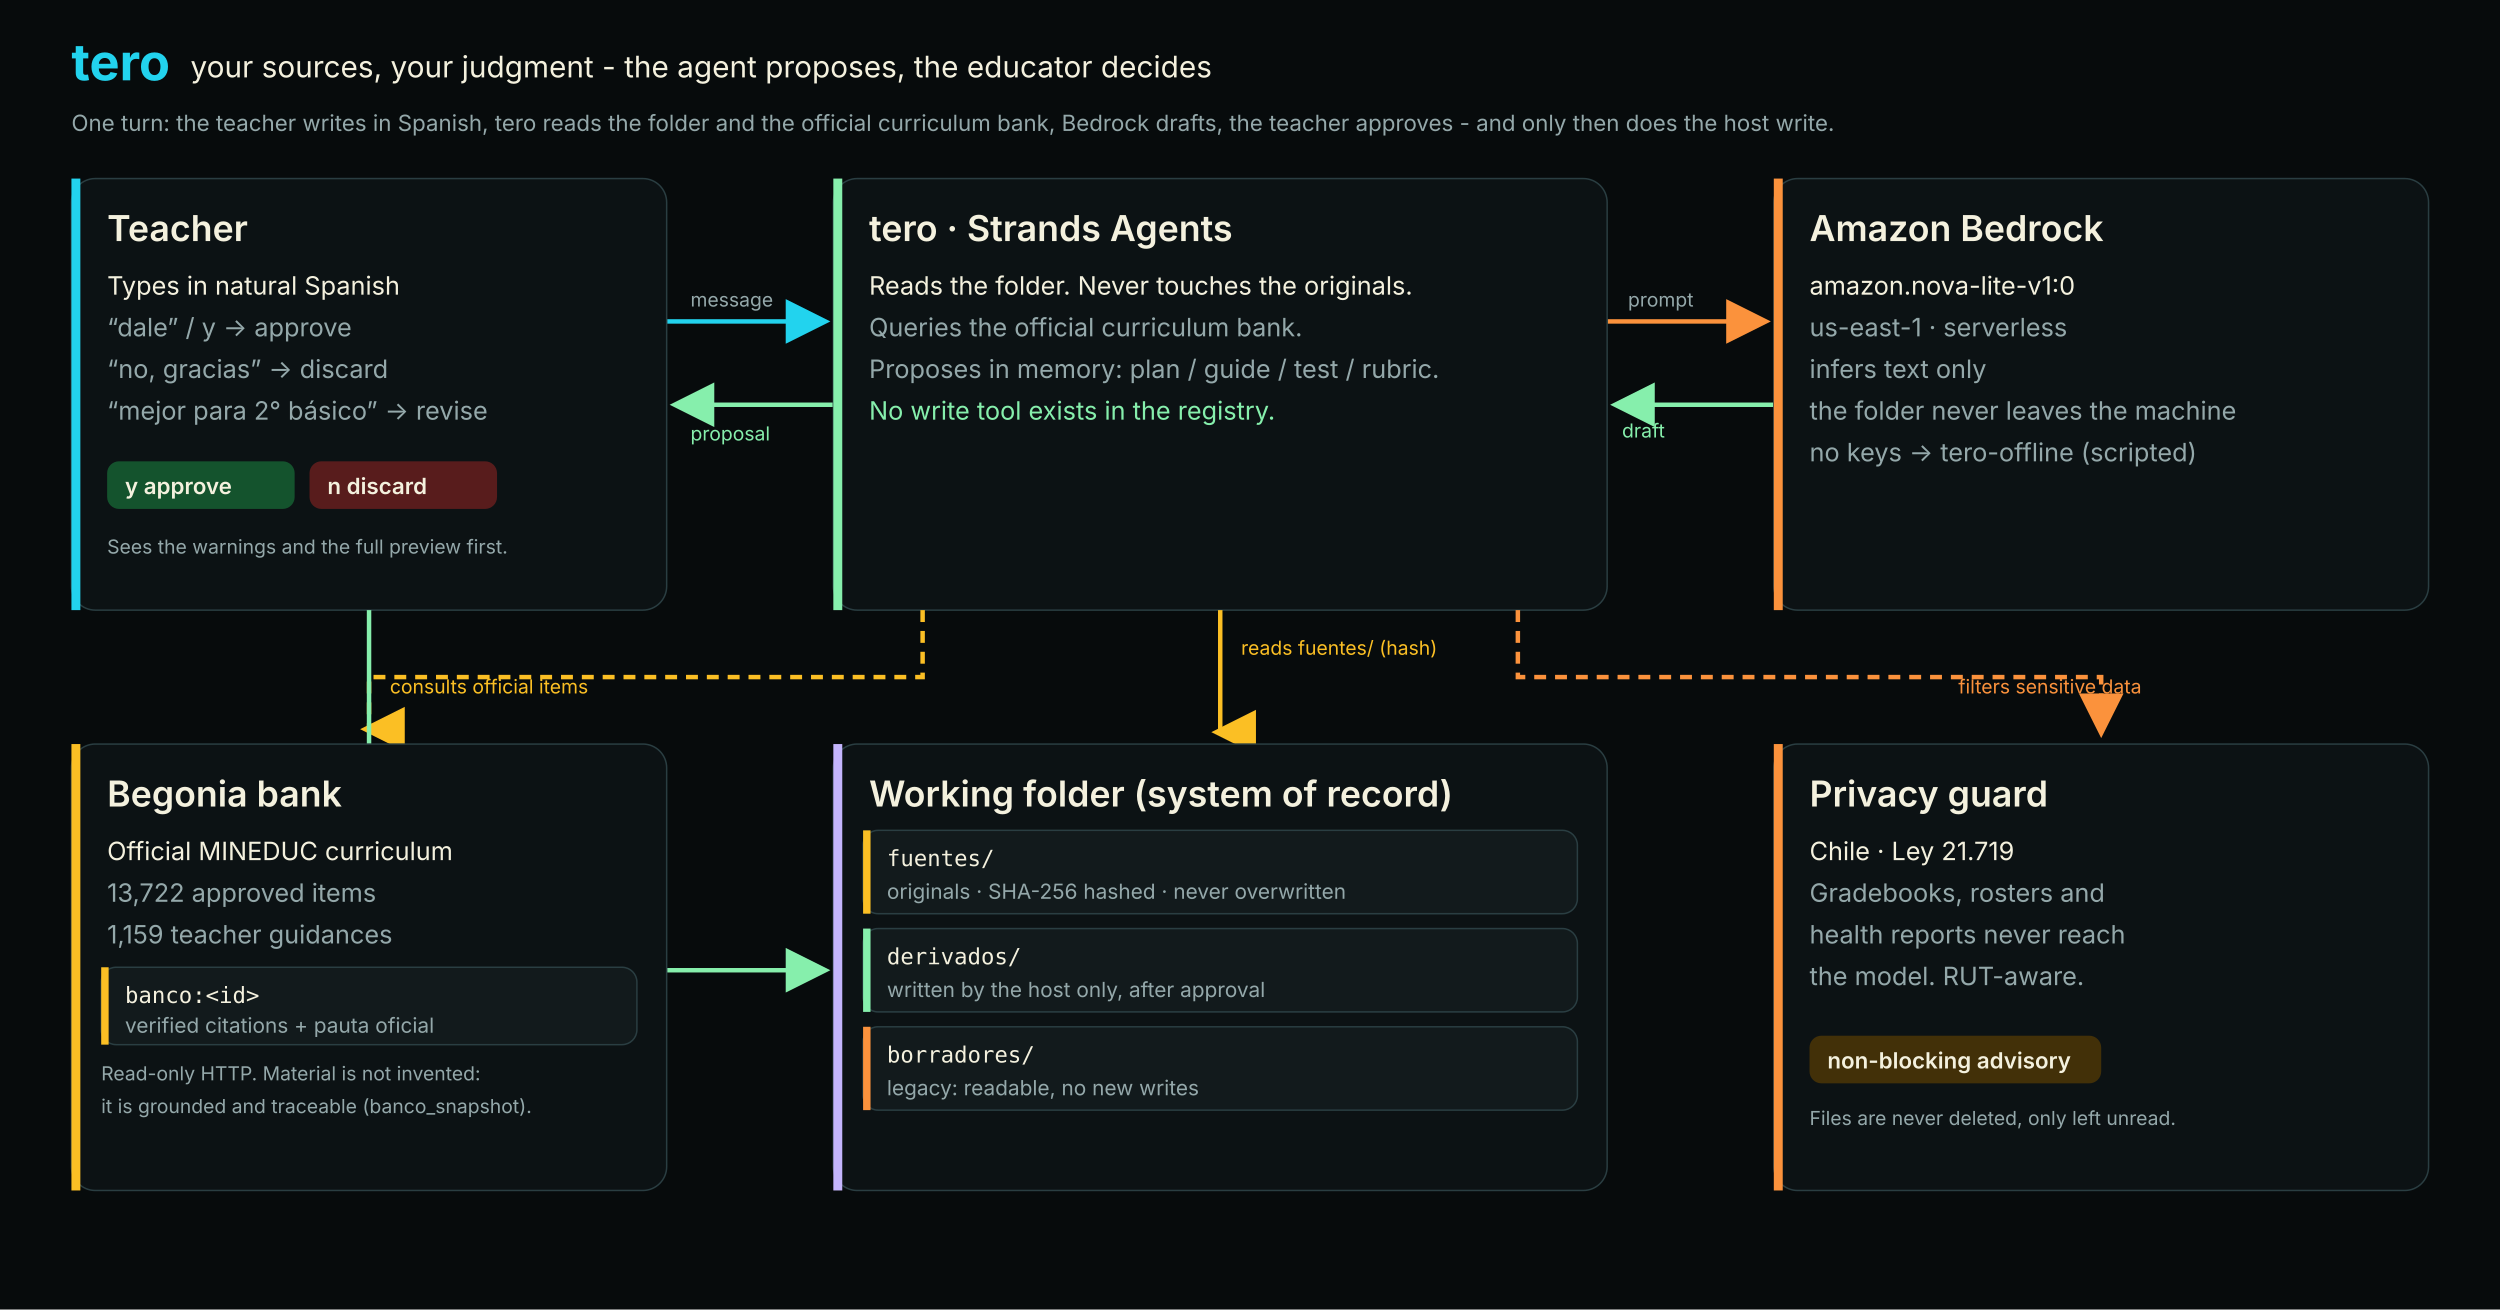
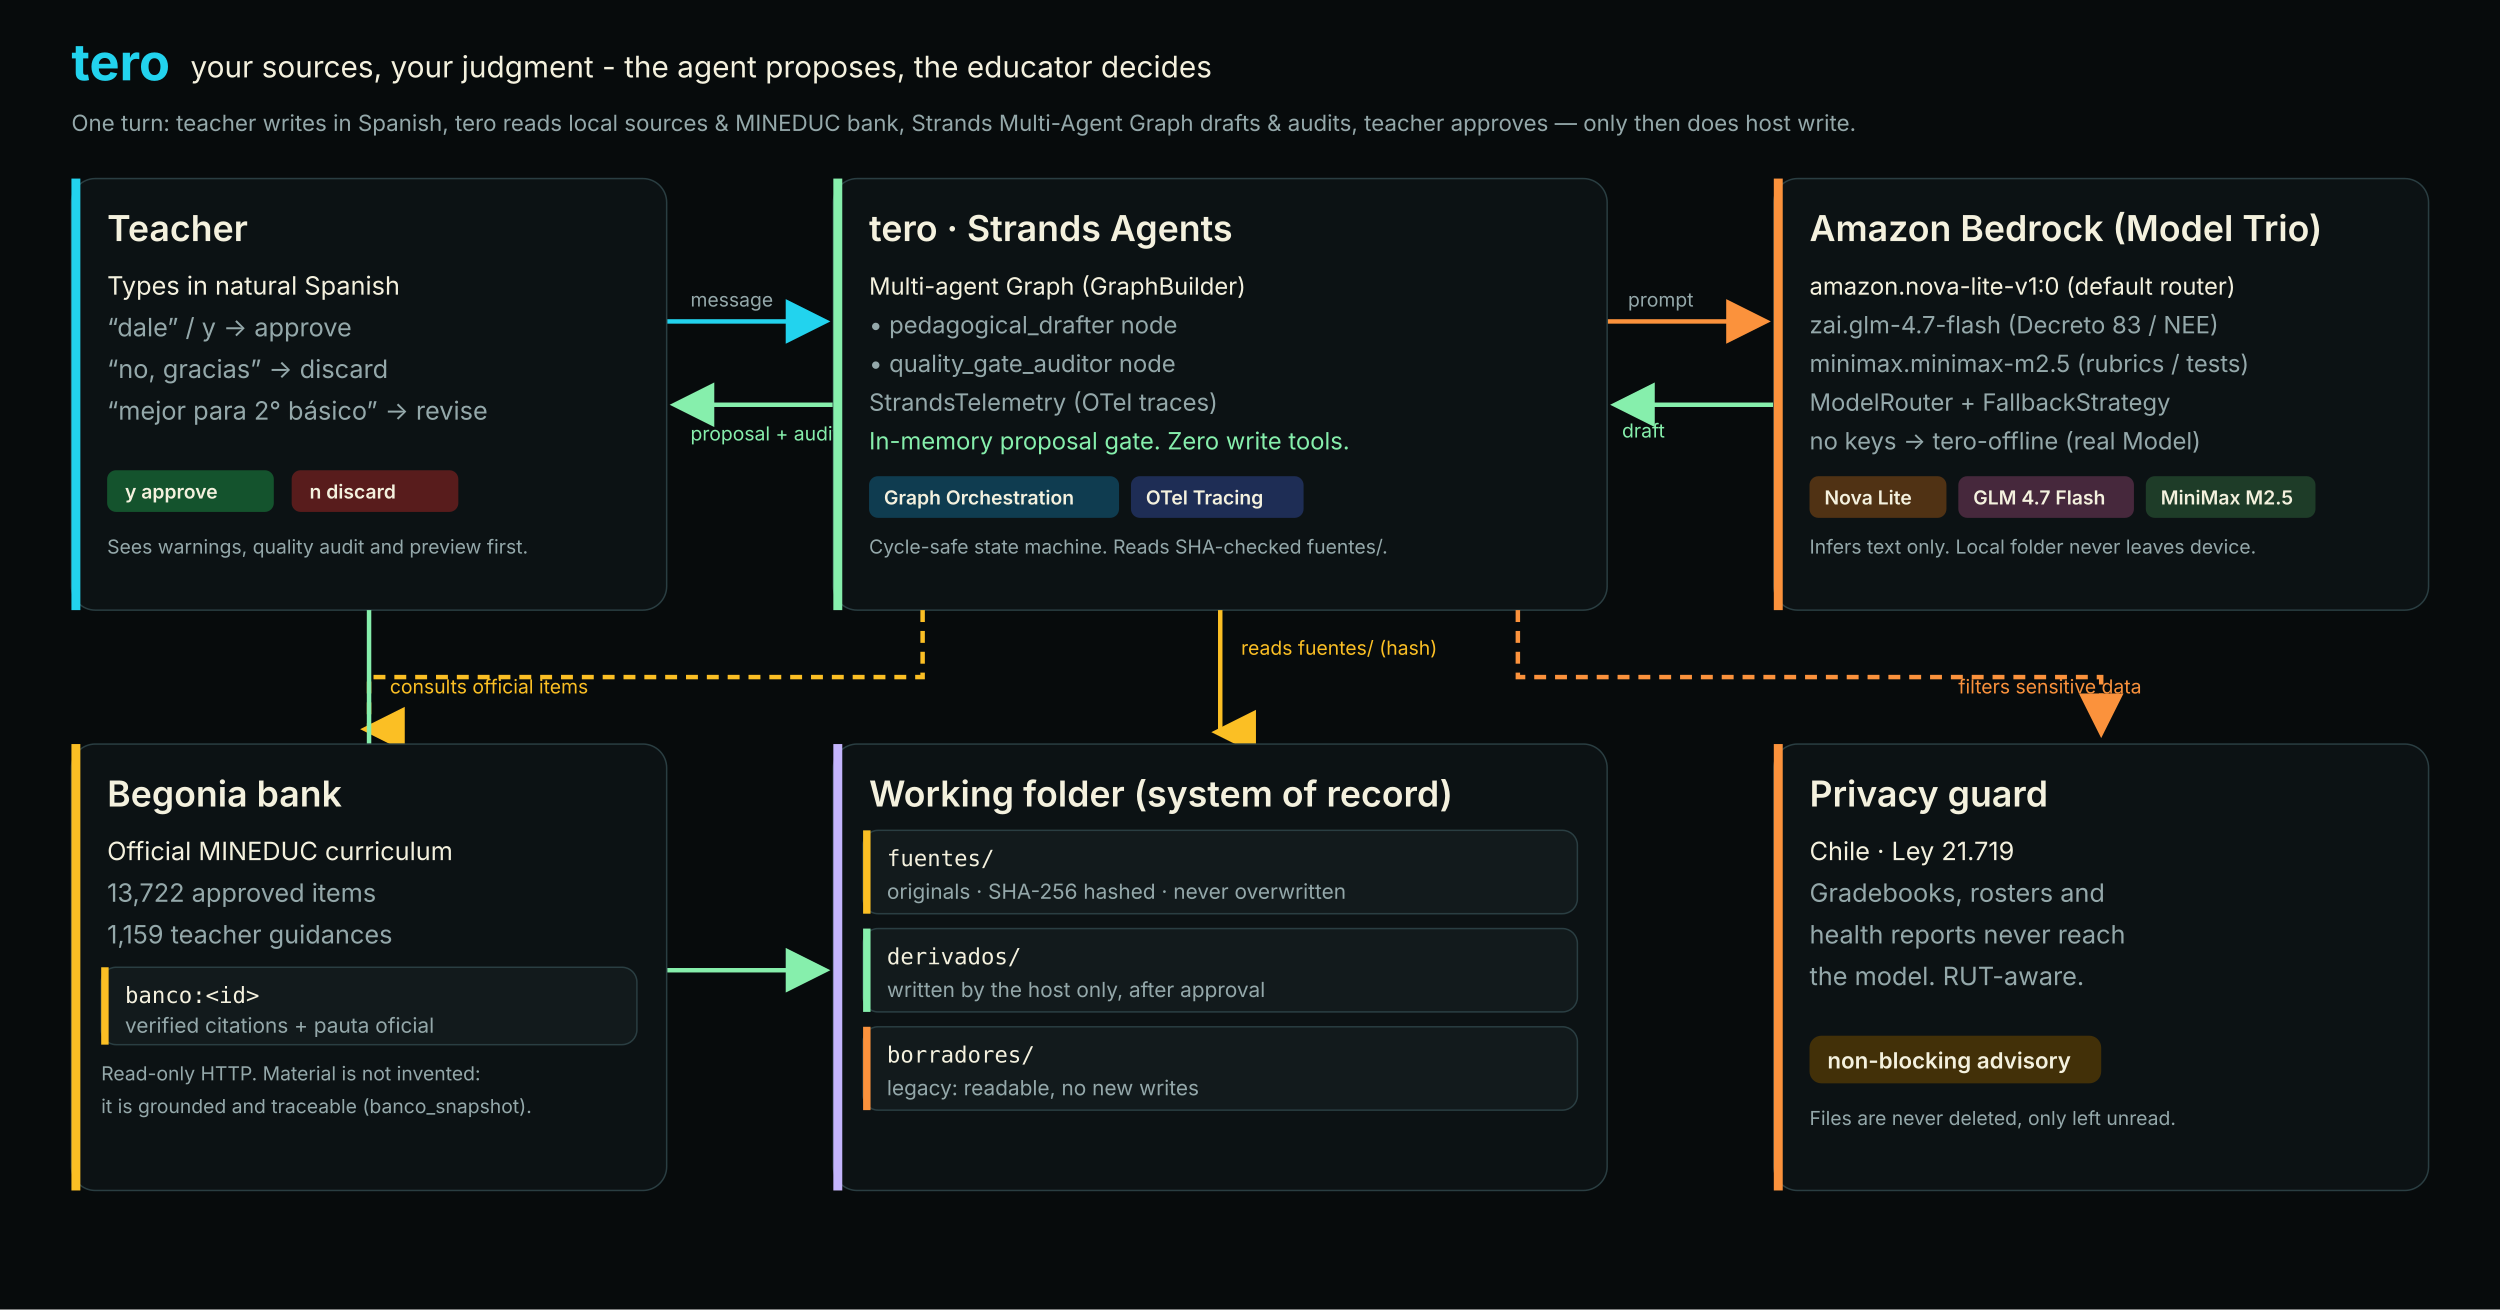
<svg xmlns="http://www.w3.org/2000/svg" width="1680" height="880" viewBox="0 0 1680 880" role="img" aria-label="tero architecture">
  <rect width="1680" height="880" fill="#070B0C" />
  <text x="48" y="54" fill="#22D3EE" font-family="Inter, sans-serif" font-size="34" font-weight="700">tero</text>
  <text x="128" y="52" fill="#F4F1DE" font-family="Inter, sans-serif" font-size="20">your sources, your judgment - the agent proposes, the educator decides</text>
-   <text x="48" y="88" fill="#94A8AA" font-family="Inter, sans-serif" font-size="15">One turn: the teacher writes in Spanish, tero reads the folder and the official curriculum bank, Bedrock drafts, the teacher approves - and only then does the host write.</text>
+   <text x="48" y="88" fill="#94A8AA" font-family="Inter, sans-serif" font-size="15">One turn: teacher writes in Spanish, tero reads local sources &amp; MINEDUC bank, Strands Multi-Agent Graph drafts &amp; audits, teacher approves — only then does host write.</text>
  <defs>
    <marker id="a" markerWidth="10" markerHeight="10" refX="8" refY="5" orient="auto">
      <path d="M0,0 L10,5 L0,10 Z" fill="#22D3EE" />
    </marker>
    <marker id="b" markerWidth="10" markerHeight="10" refX="8" refY="5" orient="auto">
      <path d="M0,0 L10,5 L0,10 Z" fill="#86EFAC" />
    </marker>
    <marker id="c" markerWidth="10" markerHeight="10" refX="8" refY="5" orient="auto">
      <path d="M0,0 L10,5 L0,10 Z" fill="#FB923C" />
    </marker>
    <marker id="d" markerWidth="10" markerHeight="10" refX="5" refY="8" orient="auto">
      <path d="M0,0 L5,10 L10,0 Z" fill="#FBBF24" />
    </marker>
  </defs>
  <line x1="448" y1="216" x2="552" y2="216" stroke="#22D3EE" stroke-width="3" marker-end="url(#a)" />
  <text x="464" y="206" fill="#94A8AA" font-family="Inter, sans-serif" font-size="13">message</text>
  <line x1="560" y1="272" x2="456" y2="272" stroke="#86EFAC" stroke-width="3" marker-end="url(#b)" />
-   <text x="464" y="296" fill="#86EFAC" font-family="Inter, sans-serif" font-size="13">proposal</text>
+   <text x="464" y="296" fill="#86EFAC" font-family="Inter, sans-serif" font-size="13">proposal + audit</text>
  <line x1="1080" y1="216" x2="1184" y2="216" stroke="#FB923C" stroke-width="3" marker-end="url(#c)" />
  <text x="1094" y="206" fill="#94A8AA" font-family="Inter, sans-serif" font-size="13">prompt</text>
  <line x1="1192" y1="272" x2="1088" y2="272" stroke="#86EFAC" stroke-width="3" marker-end="url(#b)" />
  <text x="1090" y="294" fill="#86EFAC" font-family="Inter, sans-serif" font-size="13">draft</text>
  <rect x="48" y="120" width="400" height="290" rx="16" fill="#0C1214" stroke="#2A3E42" />
  <rect x="48" y="120" width="6" height="290" fill="#22D3EE" />
  <text x="72" y="162" fill="#F4F1DE" font-family="Inter, sans-serif" font-size="24" font-weight="600">Teacher</text>
  <text x="72" y="198" fill="#F4F1DE" font-family="Inter, sans-serif" font-size="17">Types in natural Spanish</text>
  <text x="72" y="226" fill="#94A8AA" font-family="Inter, sans-serif" font-size="17">“dale” / y → approve</text>
  <text x="72" y="254" fill="#94A8AA" font-family="Inter, sans-serif" font-size="17">“no, gracias” → discard</text>
  <text x="72" y="282" fill="#94A8AA" font-family="Inter, sans-serif" font-size="17">“mejor para 2° básico” → revise</text>
-   <rect x="72" y="310" width="126" height="32" rx="8" fill="#14532D" />
-   <text x="84" y="332" fill="#F4F1DE" font-family="Inter, sans-serif" font-size="15" font-weight="600">y  approve</text>
-   <rect x="208" y="310" width="126" height="32" rx="8" fill="#581C1C" />
-   <text x="220" y="332" fill="#F4F1DE" font-family="Inter, sans-serif" font-size="15" font-weight="600">n  discard</text>
-   <text x="72" y="372" fill="#94A8AA" font-family="Inter, sans-serif" font-size="13">Sees the warnings and the full preview first.</text>
+   <rect x="72" y="316" width="112" height="28" rx="6" fill="#14532D" />
+   <text x="84" y="335" fill="#F4F1DE" font-family="Inter, sans-serif" font-size="13" font-weight="600">y  approve</text>
+   <rect x="196" y="316" width="112" height="28" rx="6" fill="#581C1C" />
+   <text x="208" y="335" fill="#F4F1DE" font-family="Inter, sans-serif" font-size="13" font-weight="600">n  discard</text>
+   <text x="72" y="372" fill="#94A8AA" font-family="Inter, sans-serif" font-size="13">Sees warnings, quality audit and preview first.</text>
  <rect x="560" y="120" width="520" height="290" rx="16" fill="#0C1214" stroke="#2A3E42" />
  <rect x="560" y="120" width="6" height="290" fill="#86EFAC" />
  <text x="584" y="162" fill="#F4F1DE" font-family="Inter, sans-serif" font-size="24" font-weight="600">tero  ·  Strands Agents</text>
-   <text x="584" y="198" fill="#F4F1DE" font-family="Inter, sans-serif" font-size="17">Reads the folder. Never touches the originals.</text>
-   <text x="584" y="226" fill="#94A8AA" font-family="Inter, sans-serif" font-size="17">Queries the official curriculum bank.</text>
-   <text x="584" y="254" fill="#94A8AA" font-family="Inter, sans-serif" font-size="17">Proposes in memory: plan / guide / test / rubric.</text>
-   <text x="584" y="282" fill="#86EFAC" font-family="Inter, sans-serif" font-size="17">No write tool exists in the registry.</text>
+   <text x="584" y="198" fill="#F4F1DE" font-family="Inter, sans-serif" font-size="16">Multi-agent Graph (GraphBuilder)</text>
+   <text x="584" y="224" fill="#94A8AA" font-family="Inter, sans-serif" font-size="16">• pedagogical_drafter node</text>
+   <text x="584" y="250" fill="#94A8AA" font-family="Inter, sans-serif" font-size="16">• quality_gate_auditor node</text>
+   <text x="584" y="276" fill="#94A8AA" font-family="Inter, sans-serif" font-size="16">StrandsTelemetry (OTel traces)</text>
+   <text x="584" y="302" fill="#86EFAC" font-family="Inter, sans-serif" font-size="16">In-memory proposal gate. Zero write tools.</text>
+   <rect x="584" y="320" width="168" height="28" rx="6" fill="#0F3C50" />
+   <text x="594" y="339" fill="#F4F1DE" font-family="Inter, sans-serif" font-size="13" font-weight="600">Graph Orchestration</text>
+   <rect x="760" y="320" width="116" height="28" rx="6" fill="#1E2D55" />
+   <text x="770" y="339" fill="#F4F1DE" font-family="Inter, sans-serif" font-size="13" font-weight="600">OTel Tracing</text>
+   <text x="584" y="372" fill="#94A8AA" font-family="Inter, sans-serif" font-size="13">Cycle-safe state machine. Reads SHA-checked fuentes/.</text>
  <rect x="1192" y="120" width="440" height="290" rx="16" fill="#0C1214" stroke="#2A3E42" />
  <rect x="1192" y="120" width="6" height="290" fill="#FB923C" />
-   <text x="1216" y="162" fill="#F4F1DE" font-family="Inter, sans-serif" font-size="24" font-weight="600">Amazon Bedrock</text>
-   <text x="1216" y="198" fill="#F4F1DE" font-family="Inter, sans-serif" font-size="17">amazon.nova-lite-v1:0</text>
-   <text x="1216" y="226" fill="#94A8AA" font-family="Inter, sans-serif" font-size="17">us-east-1 · serverless</text>
-   <text x="1216" y="254" fill="#94A8AA" font-family="Inter, sans-serif" font-size="17">infers text only</text>
-   <text x="1216" y="282" fill="#94A8AA" font-family="Inter, sans-serif" font-size="17">the folder never leaves the machine</text>
-   <text x="1216" y="310" fill="#94A8AA" font-family="Inter, sans-serif" font-size="17">no keys → tero-offline (scripted)</text>
+   <text x="1216" y="162" fill="#F4F1DE" font-family="Inter, sans-serif" font-size="24" font-weight="600">Amazon Bedrock (Model Trio)</text>
+   <text x="1216" y="198" fill="#F4F1DE" font-family="Inter, sans-serif" font-size="16">amazon.nova-lite-v1:0 (default router)</text>
+   <text x="1216" y="224" fill="#94A8AA" font-family="Inter, sans-serif" font-size="16">zai.glm-4.7-flash (Decreto 83 / NEE)</text>
+   <text x="1216" y="250" fill="#94A8AA" font-family="Inter, sans-serif" font-size="16">minimax.minimax-m2.5 (rubrics / tests)</text>
+   <text x="1216" y="276" fill="#94A8AA" font-family="Inter, sans-serif" font-size="16">ModelRouter + FallbackStrategy</text>
+   <text x="1216" y="302" fill="#94A8AA" font-family="Inter, sans-serif" font-size="16">no keys → tero-offline (real Model)</text>
+   <rect x="1216" y="320" width="92" height="28" rx="6" fill="#503214" />
+   <text x="1226" y="339" fill="#F4F1DE" font-family="Inter, sans-serif" font-size="13" font-weight="600">Nova Lite</text>
+   <rect x="1316" y="320" width="118" height="28" rx="6" fill="#46283C" />
+   <text x="1326" y="339" fill="#F4F1DE" font-family="Inter, sans-serif" font-size="13" font-weight="600">GLM 4.7 Flash</text>
+   <rect x="1442" y="320" width="114" height="28" rx="6" fill="#1E3C28" />
+   <text x="1452" y="339" fill="#F4F1DE" font-family="Inter, sans-serif" font-size="13" font-weight="600">MiniMax M2.5</text>
+   <text x="1216" y="372" fill="#94A8AA" font-family="Inter, sans-serif" font-size="13">Infers text only. Local folder never leaves device.</text>
  <line x1="820" y1="410" x2="820" y2="492" stroke="#FBBF24" stroke-width="3" marker-end="url(#d)" />
  <text x="834" y="440" fill="#FBBF24" font-family="Inter, sans-serif" font-size="13">reads fuentes/ (hash)</text>
  <path d="M620 410 L620 455 L248 455 L248 490" fill="none" stroke="#FBBF24" stroke-width="3" stroke-dasharray="8 6" marker-end="url(#d)" />
  <text x="262" y="466" fill="#FBBF24" font-family="Inter, sans-serif" font-size="13">consults official items</text>
  <path d="M1020 410 L1020 455 L1412 455 L1412 490" fill="none" stroke="#FB923C" stroke-width="3" stroke-dasharray="8 6" marker-end="url(#c)" />
  <text x="1316" y="466" fill="#FB923C" font-family="Inter, sans-serif" font-size="13">filters sensitive data</text>
  <line x1="248" y1="410" x2="248" y2="652" stroke="#86EFAC" stroke-width="3" />
  <line x1="248" y1="652" x2="552" y2="652" stroke="#86EFAC" stroke-width="3" marker-end="url(#b)" />
  <text x="308" y="612" fill="#86EFAC" font-family="Inter, sans-serif" font-size="13">approval → host writes</text>
  <rect x="48" y="500" width="400" height="300" rx="16" fill="#0C1214" stroke="#2A3E42" />
  <rect x="48" y="500" width="6" height="300" fill="#FBBF24" />
  <text x="72" y="542" fill="#F4F1DE" font-family="Inter, sans-serif" font-size="24" font-weight="600">Begonia bank</text>
  <text x="72" y="578" fill="#F4F1DE" font-family="Inter, sans-serif" font-size="17">Official MINEDUC curriculum</text>
  <text x="72" y="606" fill="#94A8AA" font-family="Inter, sans-serif" font-size="17">13,722 approved items</text>
  <text x="72" y="634" fill="#94A8AA" font-family="Inter, sans-serif" font-size="17">1,159 teacher guidances</text>
  <rect x="68" y="650" width="360" height="52" rx="10" fill="#121A1C" stroke="#2A3E42" />
  <rect x="68" y="650" width="5" height="52" fill="#FBBF24" />
  <text x="84" y="674" fill="#F4F1DE" font-family="ui-monospace, monospace" font-size="15">banco:&lt;id&gt;</text>
  <text x="84" y="694" fill="#94A8AA" font-family="Inter, sans-serif" font-size="14">verified citations + pauta oficial</text>
  <text x="68" y="726" fill="#94A8AA" font-family="Inter, sans-serif" font-size="13">Read-only HTTP. Material is not invented:</text>
  <text x="68" y="748" fill="#94A8AA" font-family="Inter, sans-serif" font-size="13">it is grounded and traceable (banco_snapshot).</text>
  <rect x="560" y="500" width="520" height="300" rx="16" fill="#0C1214" stroke="#2A3E42" />
  <rect x="560" y="500" width="6" height="300" fill="#C4B5FD" />
  <text x="584" y="542" fill="#F4F1DE" font-family="Inter, sans-serif" font-size="24" font-weight="600">Working folder (system of record)</text>
  <rect x="580" y="558" width="480" height="56" rx="10" fill="#121A1C" stroke="#2A3E42" />
  <rect x="580" y="558" width="5" height="56" fill="#FBBF24" />
  <text x="596" y="582" fill="#F4F1DE" font-family="ui-monospace, monospace" font-size="15">fuentes/</text>
  <text x="596" y="604" fill="#94A8AA" font-family="Inter, sans-serif" font-size="14">originals · SHA-256 hashed · never overwritten</text>
  <rect x="580" y="624" width="480" height="56" rx="10" fill="#121A1C" stroke="#2A3E42" />
  <rect x="580" y="624" width="5" height="56" fill="#86EFAC" />
  <text x="596" y="648" fill="#F4F1DE" font-family="ui-monospace, monospace" font-size="15">derivados/</text>
  <text x="596" y="670" fill="#94A8AA" font-family="Inter, sans-serif" font-size="14">written by the host only, after approval</text>
  <rect x="580" y="690" width="480" height="56" rx="10" fill="#121A1C" stroke="#2A3E42" />
  <rect x="580" y="690" width="5" height="56" fill="#FB923C" />
  <text x="596" y="714" fill="#F4F1DE" font-family="ui-monospace, monospace" font-size="15">borradores/</text>
  <text x="596" y="736" fill="#94A8AA" font-family="Inter, sans-serif" font-size="14">legacy: readable, no new writes</text>
  <rect x="1192" y="500" width="440" height="300" rx="16" fill="#0C1214" stroke="#2A3E42" />
  <rect x="1192" y="500" width="6" height="300" fill="#FB923C" />
  <text x="1216" y="542" fill="#F4F1DE" font-family="Inter, sans-serif" font-size="24" font-weight="600">Privacy guard</text>
  <text x="1216" y="578" fill="#F4F1DE" font-family="Inter, sans-serif" font-size="17">Chile · Ley 21.719</text>
  <text x="1216" y="606" fill="#94A8AA" font-family="Inter, sans-serif" font-size="17">Gradebooks, rosters and</text>
  <text x="1216" y="634" fill="#94A8AA" font-family="Inter, sans-serif" font-size="17">health reports never reach</text>
  <text x="1216" y="662" fill="#94A8AA" font-family="Inter, sans-serif" font-size="17">the model. RUT-aware.</text>
  <rect x="1216" y="696" width="196" height="32" rx="8" fill="#423008" />
  <text x="1228" y="718" fill="#F4F1DE" font-family="Inter, sans-serif" font-size="15" font-weight="600">non-blocking advisory</text>
  <text x="1216" y="756" fill="#94A8AA" font-family="Inter, sans-serif" font-size="13">Files are never deleted, only left unread.</text>
</svg>
